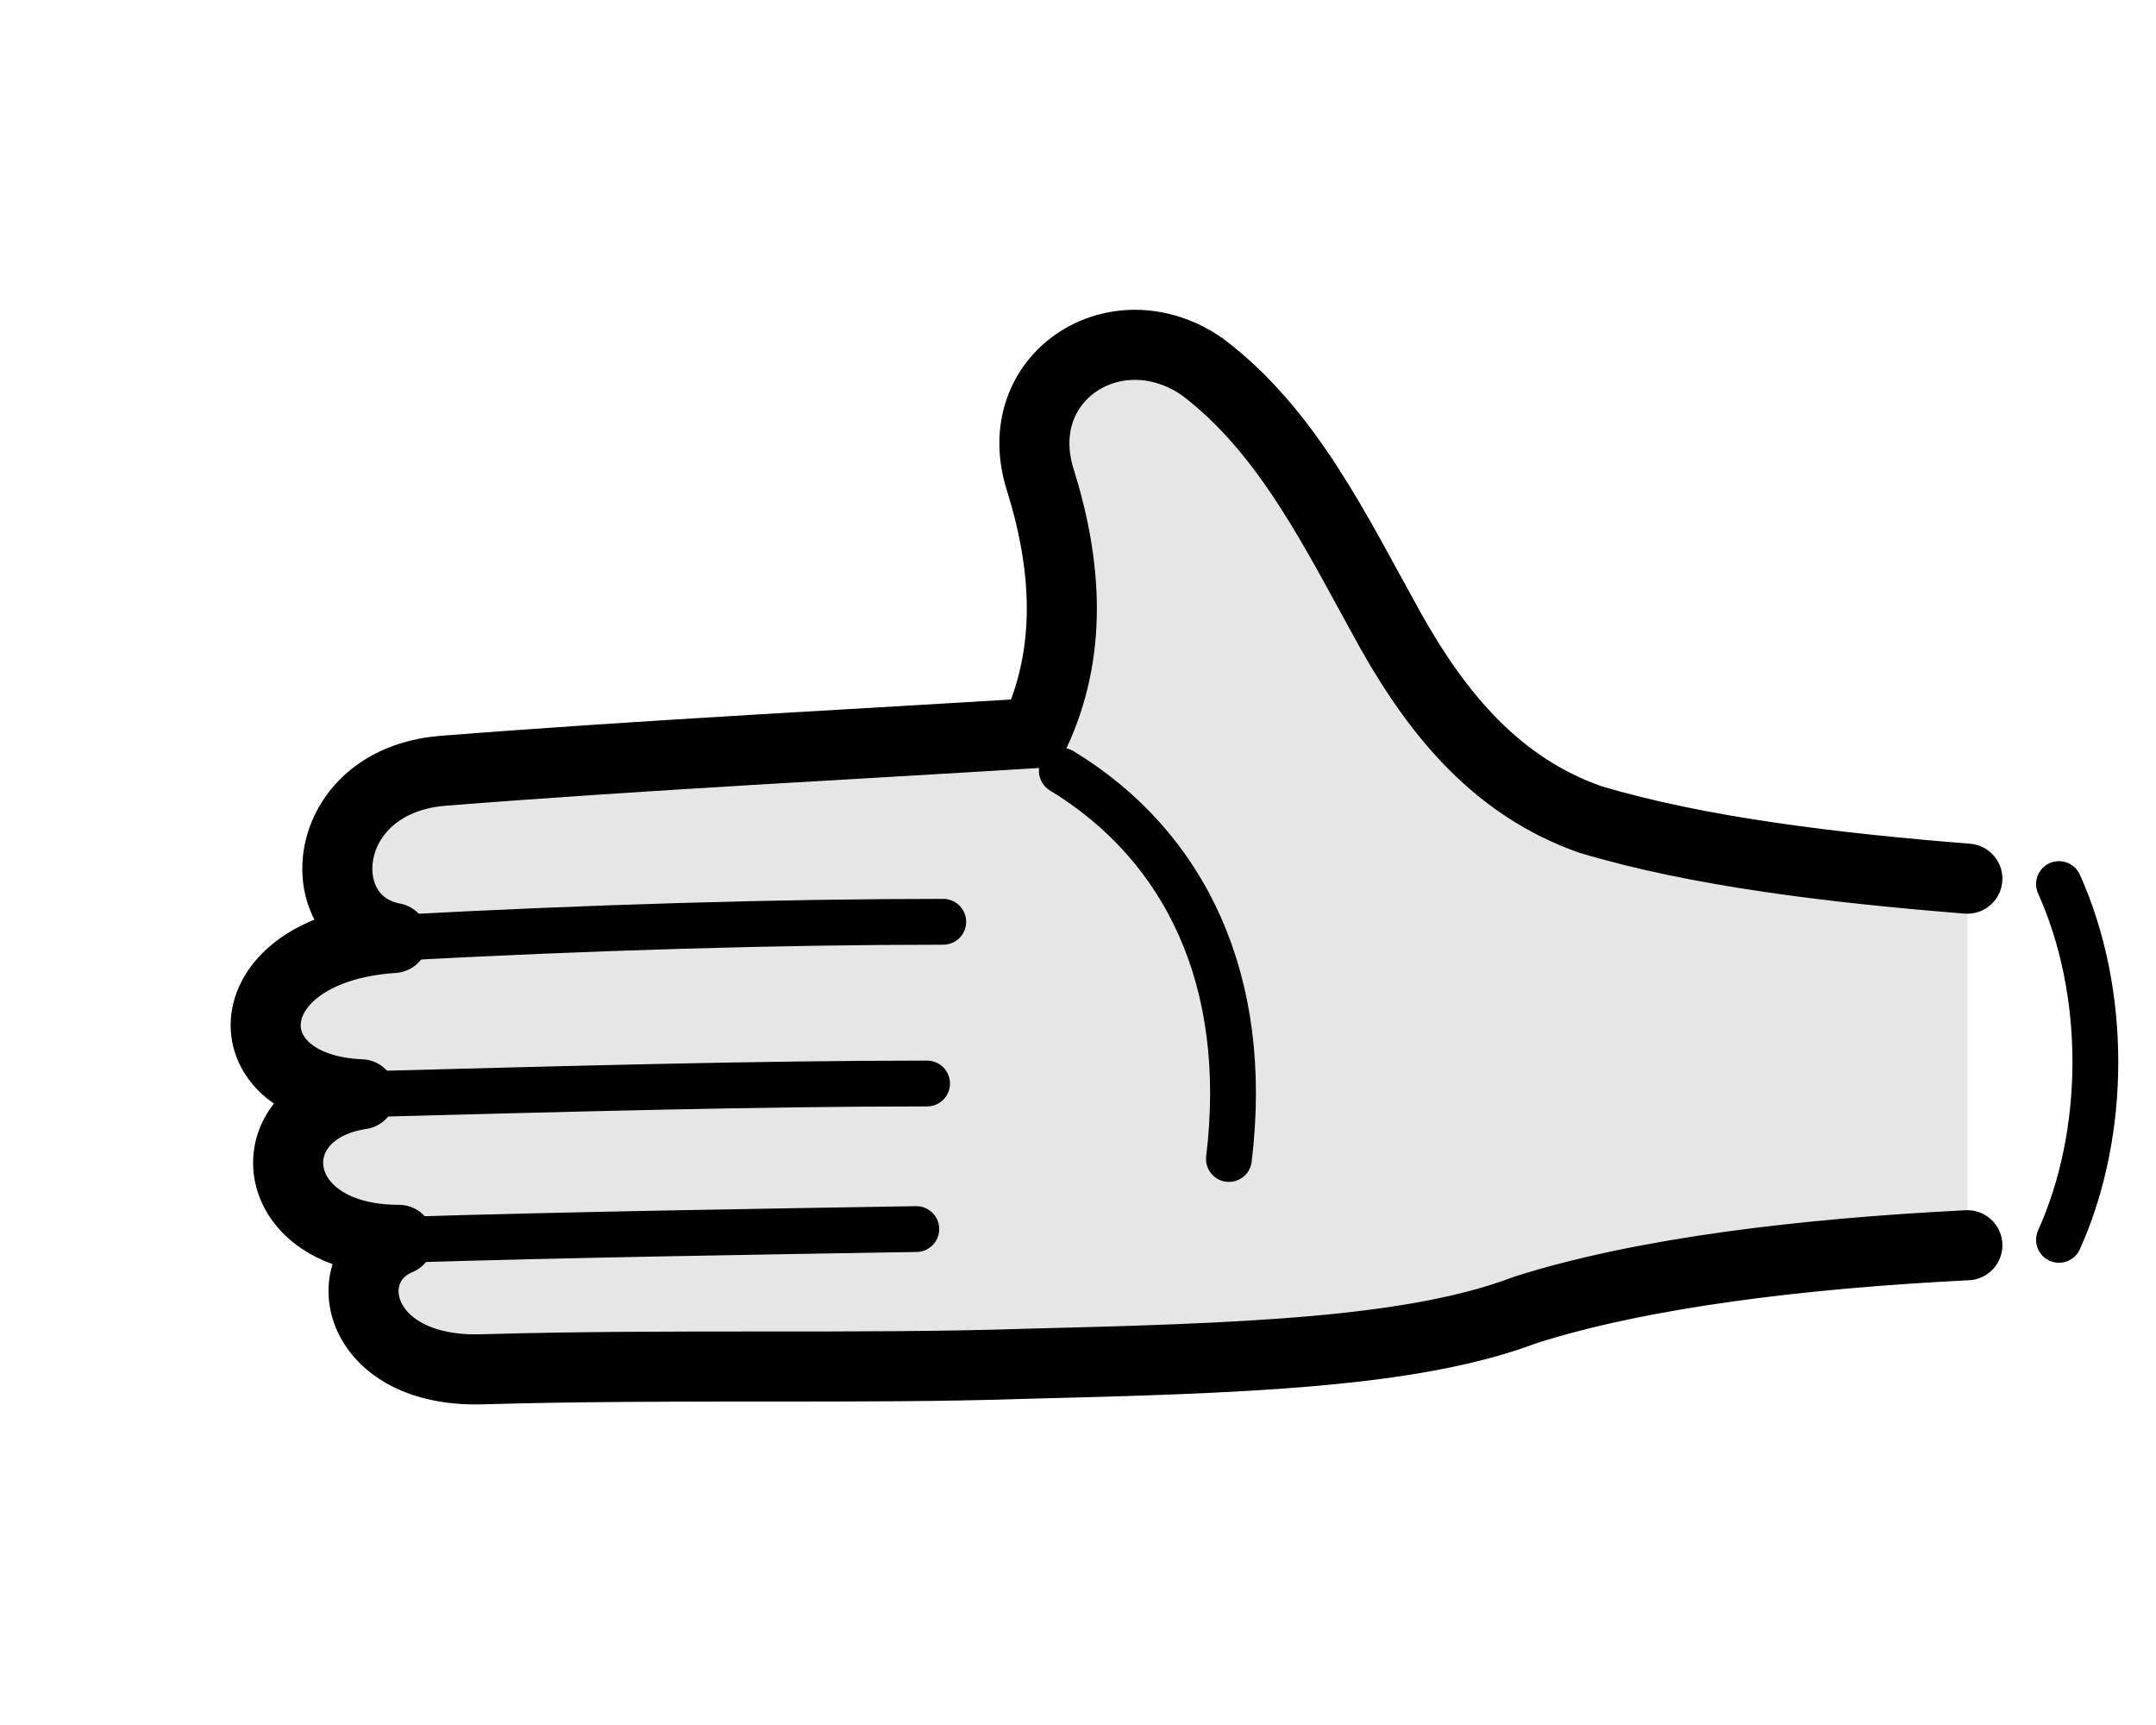
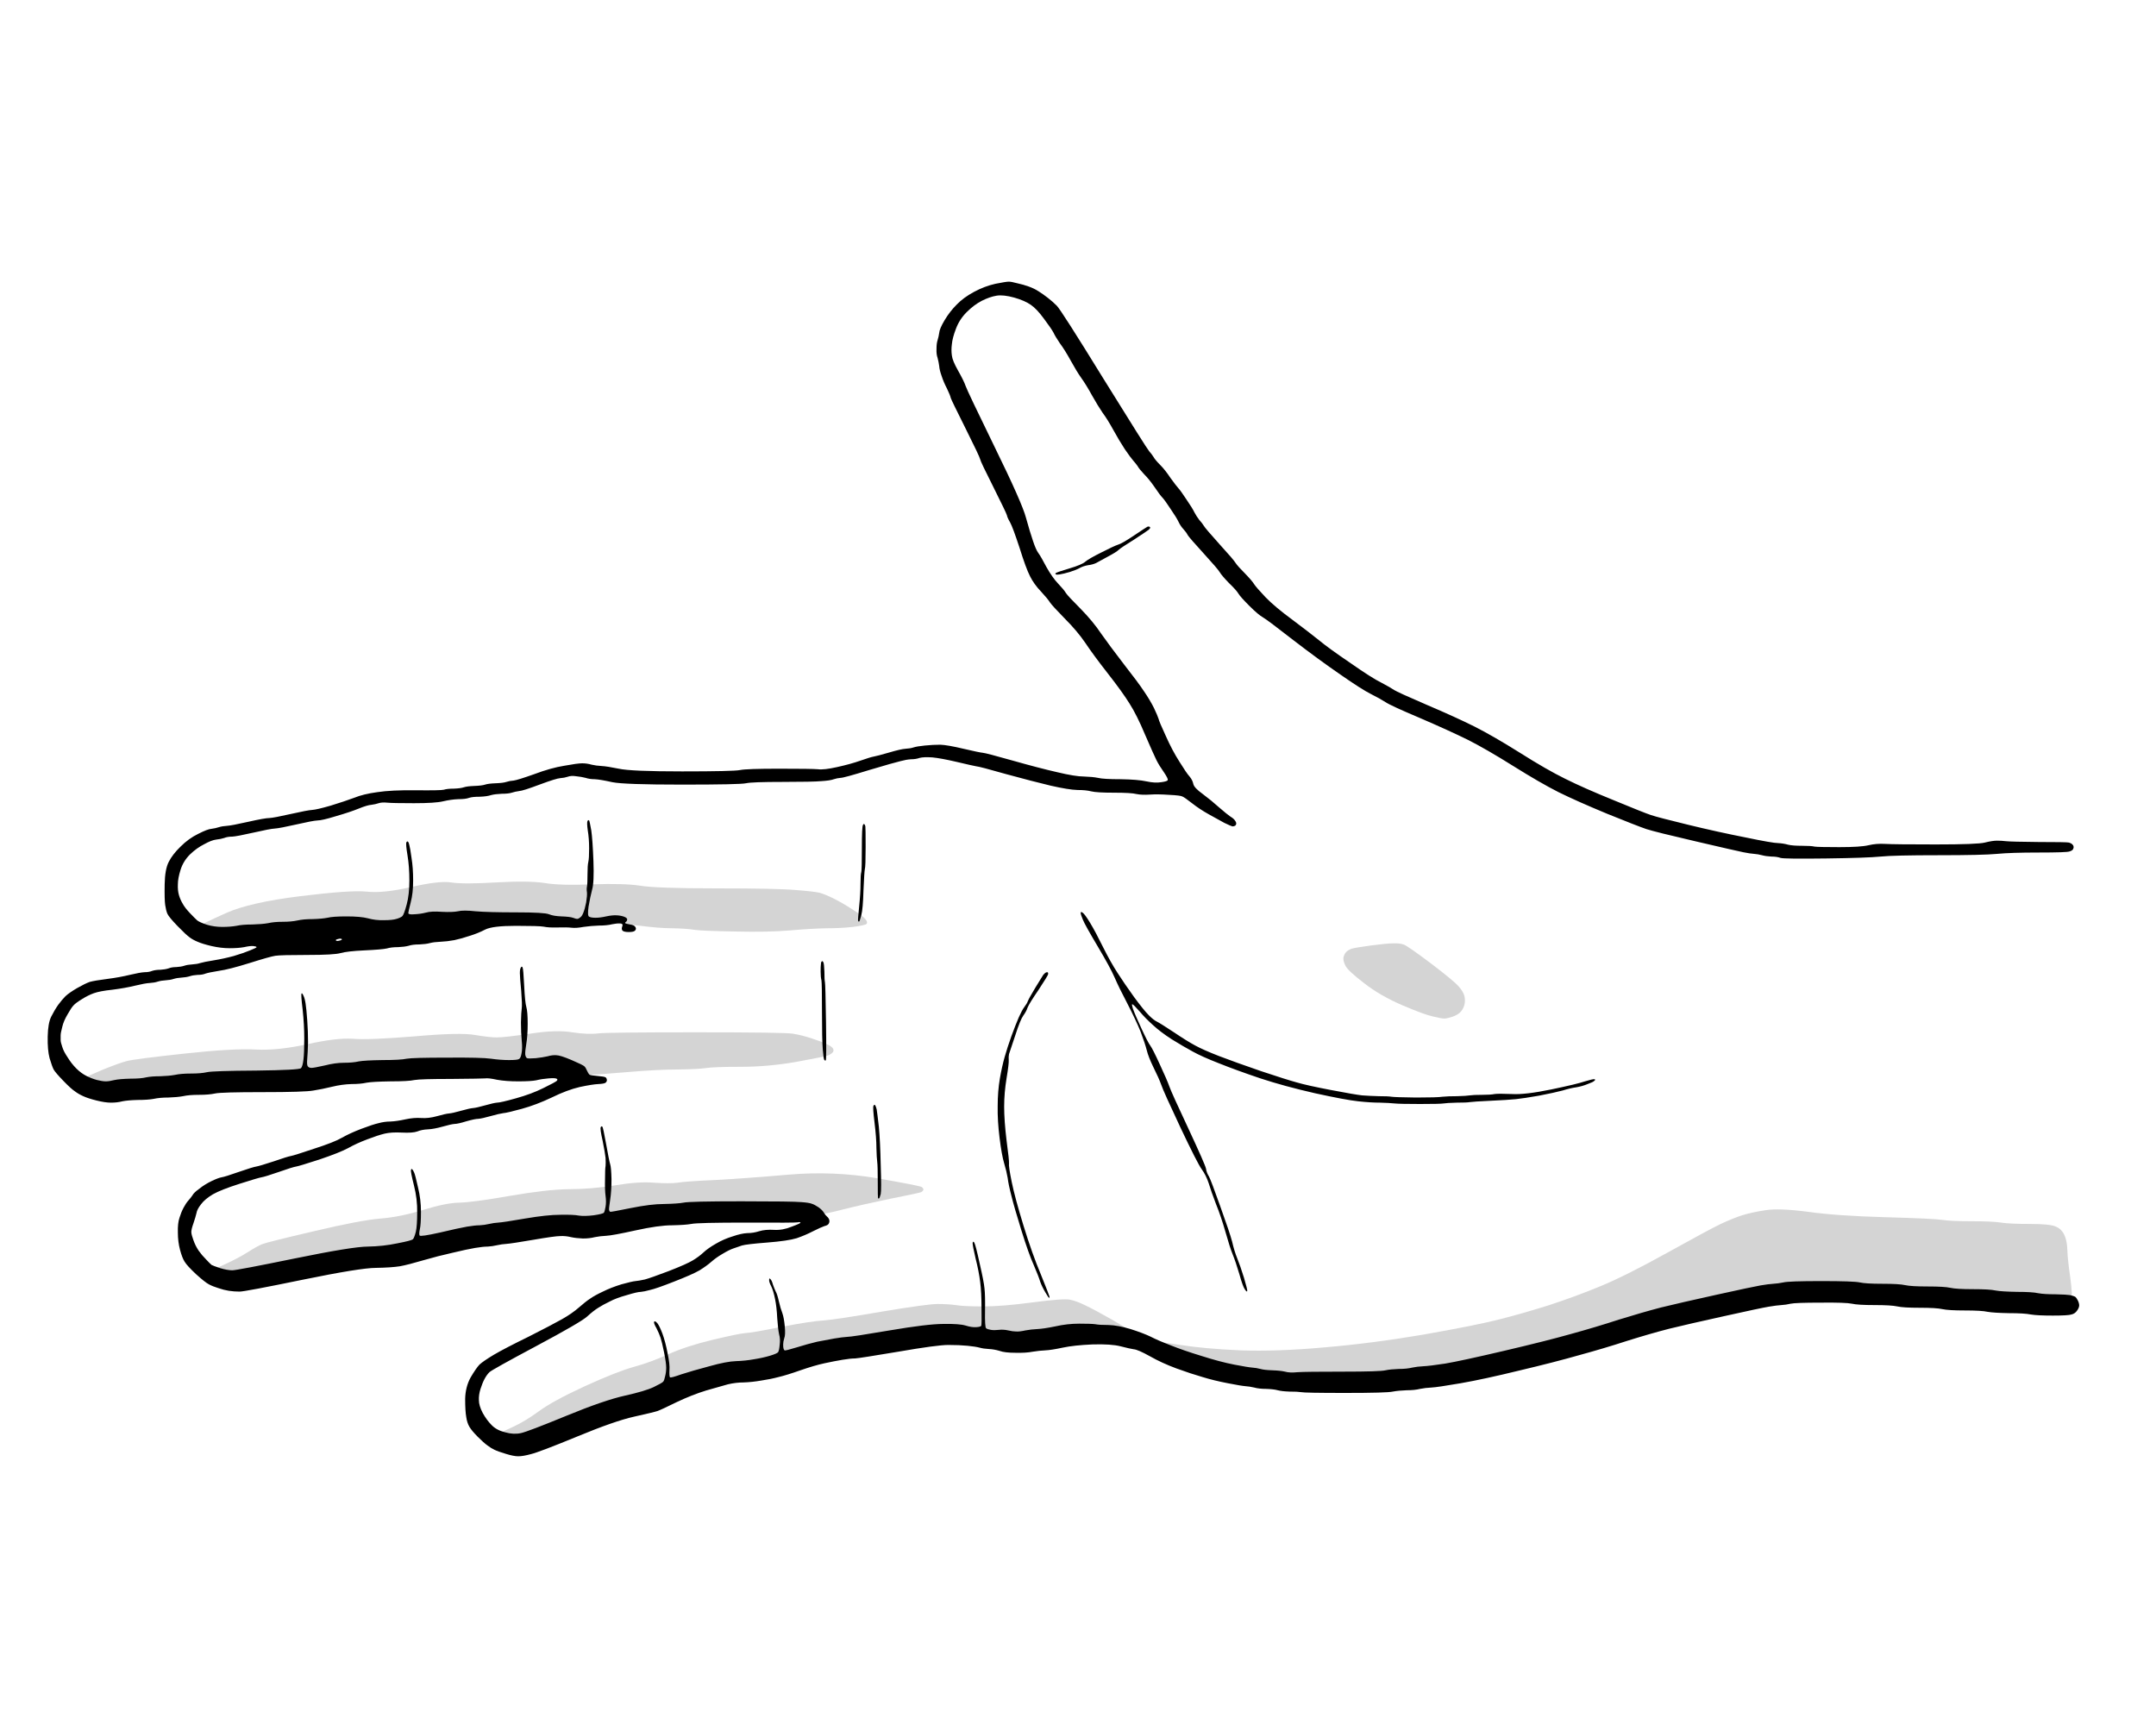
<svg xmlns="http://www.w3.org/2000/svg" viewBox="0 0 80 64" role="img" aria-label="so hand sign">
-   <g transform="translate(59 39)" fill="none" stroke="currentColor" stroke-linecap="round" stroke-linejoin="round">
-     <path d="M14 -6.4 C9 -6.8 4 -7.4 0 -8.6 C-3.4 -9.8 -5.6 -12.4 -7.4 -15.6 C-9.4 -19.2 -11.2 -23 -14.4 -25.4 C-17.6 -27.6 -21.6 -25 -20.4 -21.2 C-19.4 -18 -19.2 -14.8 -20.6 -11.8 C-27 -11.4 -35 -11 -42.6 -10.4 C-47.2 -10 -47.6 -4.8 -44.4 -4.2 C-50.4 -3.8 -50.6 1.4 -45.6 1.6 C-49.6 2.2 -49.2 7 -44.2 7 C-46.6 8 -45.8 12 -41 11.8 C-34 11.6 -27 11.8 -21 11.6 C-13 11.4 -6.6 11.2 -2.4 9.6 C2 8.2 8 7.5 14 7.2" fill="currentColor" fill-opacity=".1" stroke-width="2.6" />
-     <path d="M-44.4 -4.2 C-37 -4.6 -30 -4.8 -24 -4.8 M-45.6 1.6 C-38 1.4 -31 1.2 -24.6 1.2 M-44.2 7 C-37.6 6.8 -31 6.7 -25 6.6 M-19.6 -10.4 C-15 -7.6 -12.6 -2.6 -13.4 4 M17.4 -6.2 C19.2 -2.2 19.2 3 17.4 7" stroke-width="1.7" />
-   </g>
+   <path d="M8.47 34.83Q8.15 34.84 7.98 34.8Q7.8 34.77 7.63 34.69Q7.46 34.62 7.41 34.52Q7.36 34.42 7.43 34.34Q7.51 34.27 8.4 33.87Q9.28 33.48 11.14 33.25Q12.99 33.02 13.6 33.08Q14.22 33.15 15.26 32.91Q16.3 32.67 16.74 32.74Q17.19 32.81 18.4 32.74Q19.6 32.67 20.2 32.76Q20.79 32.86 21.98 32.81Q23.16 32.77 23.75 32.86Q24.35 32.96 26.59 32.96Q28.84 32.96 29.51 33.02Q30.17 33.07 30.4 33.12Q30.62 33.18 30.94 33.34Q31.26 33.5 31.63 33.74Q32.01 33.98 32.11 34.1Q32.21 34.22 32.15 34.28Q32.1 34.33 31.65 34.39Q31.21 34.44 30.67 34.44Q30.12 34.45 29.31 34.52Q28.49 34.59 27.28 34.56Q26.07 34.54 25.78 34.5Q25.48 34.45 24.96 34.44Q24.44 34.44 23.7 34.34Q22.96 34.25 22.12 34.27Q21.28 34.3 20.64 34.22Q20 34.15 18.77 34.15Q17.53 34.15 16.86 34.2Q16.2 34.26 15.41 34.4Q14.62 34.54 14.17 34.54Q13.73 34.54 13.19 34.49Q12.64 34.45 10.72 34.63Q8.79 34.82 8.47 34.83ZM53.6 37.79Q53.48 37.79 53.16 37.71Q52.84 37.64 52.02 37.29Q51.21 36.94 50.62 36.48Q50.02 36.02 49.93 35.84Q49.83 35.65 49.85 35.52Q49.88 35.4 49.95 35.32Q50.02 35.25 50.15 35.2Q50.27 35.16 50.86 35.08Q51.46 35 51.7 35Q51.95 34.99 52.1 35.05Q52.25 35.11 53.09 35.74Q53.93 36.38 54.11 36.58Q54.3 36.79 54.34 36.96Q54.38 37.14 54.33 37.31Q54.27 37.48 54.17 37.57Q54.07 37.66 53.9 37.72Q53.73 37.78 53.6 37.79ZM4.07 40.55Q3.9 40.56 3.63 40.49Q3.36 40.43 3.23 40.34Q3.09 40.25 3.09 40.15Q3.08 40.05 3.17 39.98Q3.26 39.92 3.83 39.68Q4.4 39.45 4.69 39.37Q4.99 39.29 6.84 39.09Q8.69 38.89 9.51 38.94Q10.32 38.98 11.41 38.74Q12.49 38.5 13.09 38.54Q13.68 38.59 15.38 38.45Q17.09 38.3 17.63 38.4Q18.17 38.49 18.44 38.49Q18.72 38.49 19.68 38.35Q20.64 38.2 21.23 38.3Q21.83 38.39 22.2 38.34Q22.57 38.3 25.83 38.3Q29.09 38.3 29.41 38.35Q29.73 38.4 30.1 38.52Q30.47 38.64 30.66 38.73Q30.84 38.81 30.9 38.89Q30.95 38.96 30.91 39.03Q30.86 39.1 30.72 39.16Q30.57 39.21 29.53 39.4Q28.49 39.58 27.48 39.58Q26.47 39.58 26.17 39.63Q25.88 39.67 25.14 39.68Q24.4 39.68 23.23 39.78Q22.07 39.88 21.88 39.87Q21.68 39.87 21.14 39.76Q20.59 39.65 20 39.71Q19.41 39.78 19.01 39.78Q18.62 39.77 18.3 39.73Q17.98 39.68 16.79 39.68Q15.6 39.68 15.31 39.73Q15.01 39.77 14.42 39.78Q13.83 39.78 13.28 39.83Q12.74 39.88 11.95 40.02Q11.16 40.17 9.68 40.17Q8.2 40.17 6.22 40.36Q4.25 40.55 4.07 40.55ZM8.79 47.57Q8.59 47.58 8.37 47.52Q8.15 47.46 8.02 47.39Q7.9 47.31 7.89 47.21Q7.87 47.11 8.36 46.9Q8.84 46.68 9.19 46.46Q9.53 46.24 9.73 46.16Q9.93 46.08 11.65 45.68Q13.38 45.27 14.12 45.21Q14.86 45.15 15.7 44.89Q16.54 44.63 17.04 44.62Q17.53 44.61 18.91 44.37Q20.3 44.13 21.11 44.12Q21.93 44.12 22.81 43.98Q23.7 43.83 24.27 43.88Q24.84 43.92 25.14 43.88Q25.43 43.83 26.54 43.78Q27.65 43.72 29.28 43.58Q30.91 43.44 32.52 43.71Q34.12 43.99 34.2 44.04Q34.28 44.1 34.26 44.15Q34.24 44.2 34.18 44.23Q34.12 44.26 33.06 44.47Q32 44.69 31.21 44.89Q30.42 45.1 30.02 45.06Q29.63 45.01 27.75 45.01Q25.88 45.01 25.58 45.06Q25.28 45.11 24.84 45.11Q24.4 45.12 23.48 45.31Q22.57 45.5 22.15 45.54Q21.73 45.59 21.16 45.55Q20.59 45.51 18.94 45.76Q17.28 46.01 16.27 46.27Q15.26 46.52 14.81 46.6Q14.37 46.68 13.85 46.69Q13.33 46.7 11.16 47.13Q8.99 47.56 8.79 47.57ZM49.63 51.32Q47.8 51.33 47.01 51.23Q46.22 51.13 45.6 51Q44.99 50.87 44.44 50.71Q43.9 50.54 43.53 50.38Q43.16 50.23 42.96 50.1Q42.76 49.98 42.72 49.9Q42.68 49.83 42.79 49.8Q42.91 49.76 43.8 49.9Q44.69 50.04 46.02 50.1Q47.36 50.15 49.14 49.99Q50.91 49.84 52.79 49.52Q54.67 49.19 55.56 48.97Q56.44 48.75 57.46 48.43Q58.47 48.1 59.41 47.71Q60.35 47.32 61.88 46.47Q63.41 45.62 63.85 45.41Q64.3 45.2 64.64 45.09Q64.99 44.98 65.51 44.9Q66.02 44.82 67.09 44.96Q68.15 45.11 69.95 45.16Q71.75 45.21 72.07 45.26Q72.4 45.31 73.16 45.31Q73.93 45.31 74.25 45.36Q74.57 45.41 75.31 45.41Q76.05 45.41 76.26 45.5Q76.48 45.58 76.59 45.8Q76.7 46.02 76.71 46.37Q76.72 46.72 76.82 47.41Q76.91 48.1 76.86 48.22Q76.8 48.35 76.67 48.4Q76.54 48.46 76.15 48.46Q75.75 48.47 74.64 48.37Q73.53 48.27 71.33 48.17Q69.14 48.07 68.81 48.02Q68.49 47.98 67.56 47.98Q66.62 47.98 65.83 48.11Q65.04 48.23 63.6 48.55Q62.17 48.87 59.8 49.55Q57.43 50.23 56.3 50.5Q55.16 50.77 54.17 50.95Q53.19 51.13 52.32 51.22Q51.46 51.31 49.63 51.32ZM19.16 53.62Q18.81 53.6 18.67 53.54Q18.52 53.47 18.47 53.38Q18.42 53.28 18.47 53.23Q18.52 53.17 18.99 52.96Q19.46 52.75 19.98 52.37Q20.49 51.99 21.7 51.43Q22.91 50.88 23.53 50.71Q24.15 50.54 24.81 50.24Q25.48 49.94 26.44 49.71Q27.41 49.48 27.65 49.46Q27.9 49.45 28.99 49.23Q30.07 49.02 30.57 48.99Q31.06 48.95 32.74 48.66Q34.42 48.38 34.79 48.38Q35.16 48.38 35.46 48.42Q35.75 48.47 36.47 48.47Q37.19 48.47 38.32 48.32Q39.46 48.17 39.7 48.22Q39.95 48.27 40.27 48.43Q40.59 48.58 41.26 48.96Q41.93 49.35 42.02 49.44Q42.11 49.53 42.09 49.58Q42.07 49.63 42 49.64Q41.93 49.65 41.56 49.6Q41.19 49.56 40.52 49.56Q39.85 49.56 38.86 49.71Q37.88 49.85 36.67 49.71Q35.46 49.56 35.11 49.56Q34.77 49.56 32.84 49.86Q30.91 50.16 30.54 50.24Q30.17 50.32 29.43 50.54Q28.69 50.77 27.85 50.88Q27.01 51 26.52 51.13Q26.02 51.27 25.68 51.38Q25.33 51.5 24.84 51.74Q24.35 51.97 23.46 52.21Q22.57 52.44 21.04 53.03Q19.51 53.63 19.16 53.62Z" fill="currentColor" fill-opacity=".17" />
+   <path d="M19.23 54.03Q19.06 54.03 18.77 53.94Q18.47 53.85 18.35 53.79Q18.22 53.73 18.09 53.63Q17.95 53.53 17.73 53.31Q17.51 53.09 17.42 52.94Q17.33 52.79 17.3 52.57Q17.26 52.35 17.26 51.9Q17.27 51.46 17.46 51.11Q17.66 50.77 17.79 50.63Q17.93 50.5 18.33 50.26Q18.74 50.02 19.62 49.59Q20.49 49.15 20.86 48.94Q21.23 48.73 21.48 48.51Q21.73 48.29 21.9 48.18Q22.07 48.06 22.37 47.92Q22.67 47.77 23.06 47.65Q23.46 47.54 23.58 47.53Q23.7 47.52 23.93 47.47Q24.15 47.41 24.81 47.16Q25.48 46.9 25.71 46.76Q25.94 46.62 26.1 46.47Q26.27 46.31 26.57 46.14Q26.86 45.97 27.19 45.87Q27.51 45.76 27.73 45.75Q27.95 45.75 28.17 45.68Q28.4 45.61 28.72 45.63Q29.04 45.65 29.38 45.51Q29.73 45.38 29.7 45.36Q29.68 45.33 29.6 45.35Q29.53 45.37 27.7 45.36Q25.88 45.36 25.65 45.41Q25.43 45.45 24.94 45.46Q24.44 45.46 23.58 45.65Q22.72 45.84 22.49 45.85Q22.27 45.86 22.07 45.9Q21.88 45.95 21.63 45.95Q21.38 45.94 21.19 45.9Q20.99 45.85 20.79 45.86Q20.59 45.86 19.78 46Q18.96 46.14 18.79 46.15Q18.62 46.16 18.44 46.2Q18.27 46.24 18.1 46.25Q17.93 46.25 17.63 46.3Q17.33 46.35 16.79 46.48Q16.25 46.6 15.7 46.76Q15.16 46.92 14.84 46.98Q14.52 47.03 13.95 47.04Q13.38 47.04 11.23 47.48Q9.09 47.92 8.89 47.92Q8.69 47.92 8.49 47.89Q8.3 47.86 8.1 47.79Q7.9 47.73 7.75 47.65Q7.6 47.57 7.27 47.27Q6.94 46.96 6.85 46.81Q6.76 46.67 6.68 46.37Q6.6 46.07 6.6 45.73Q6.59 45.38 6.66 45.18Q6.72 44.98 6.81 44.81Q6.9 44.64 6.99 44.54Q7.08 44.44 7.14 44.35Q7.19 44.25 7.4 44.1Q7.6 43.94 7.85 43.82Q8.1 43.7 8.22 43.68Q8.35 43.66 8.86 43.48Q9.38 43.3 9.51 43.28Q9.63 43.26 10.15 43.09Q10.67 42.91 10.79 42.89Q10.91 42.87 11.65 42.62Q12.4 42.38 12.69 42.21Q12.99 42.04 13.41 41.88Q13.83 41.72 14.05 41.67Q14.27 41.61 14.49 41.61Q14.72 41.6 15.04 41.53Q15.36 41.46 15.63 41.48Q15.9 41.5 16.22 41.41Q16.54 41.32 16.67 41.31Q16.79 41.3 17.11 41.21Q17.43 41.12 17.56 41.11Q17.68 41.1 18 41.01Q18.32 40.92 18.44 40.91Q18.57 40.91 19.14 40.75Q19.72 40.59 20.16 40.37Q20.61 40.15 20.66 40.1Q20.71 40.05 20.65 40.02Q20.59 39.99 20.35 40.01Q20.1 40.03 19.9 40.08Q19.7 40.12 19.23 40.12Q18.77 40.12 18.44 40.06Q18.12 39.99 18 40.01Q17.88 40.02 16.74 40.03Q15.6 40.03 15.38 40.07Q15.16 40.12 14.49 40.12Q13.83 40.13 13.6 40.17Q13.38 40.22 13.04 40.22Q12.69 40.23 12.32 40.32Q11.95 40.41 11.63 40.46Q11.31 40.52 9.75 40.52Q8.2 40.52 7.98 40.57Q7.75 40.62 7.38 40.62Q7.01 40.62 6.79 40.67Q6.57 40.71 6.25 40.72Q5.93 40.72 5.7 40.77Q5.48 40.81 5.11 40.81Q4.74 40.82 4.54 40.86Q4.35 40.91 4.12 40.91Q3.9 40.91 3.58 40.83Q3.26 40.75 3.09 40.67Q2.91 40.59 2.78 40.49Q2.64 40.4 2.35 40.1Q2.06 39.8 1.99 39.68Q1.93 39.56 1.84 39.26Q1.76 38.96 1.77 38.46Q1.78 37.96 1.9 37.72Q2.02 37.48 2.16 37.28Q2.3 37.09 2.43 36.96Q2.57 36.83 2.86 36.66Q3.16 36.49 3.33 36.43Q3.51 36.38 3.98 36.32Q4.44 36.26 4.81 36.17Q5.19 36.08 5.36 36.07Q5.53 36.07 5.65 36.02Q5.78 35.98 5.95 35.98Q6.12 35.97 6.25 35.93Q6.37 35.88 6.54 35.88Q6.72 35.87 6.84 35.83Q6.96 35.79 7.14 35.78Q7.31 35.77 7.43 35.73Q7.56 35.69 7.93 35.63Q8.3 35.57 8.67 35.47Q9.04 35.36 9.28 35.26Q9.53 35.16 9.52 35.14Q9.51 35.11 9.4 35.1Q9.28 35.09 9.06 35.14Q8.84 35.18 8.52 35.18Q8.2 35.18 7.85 35.1Q7.51 35.02 7.33 34.94Q7.16 34.87 7.04 34.78Q6.91 34.69 6.59 34.36Q6.27 34.03 6.21 33.9Q6.16 33.78 6.13 33.58Q6.1 33.38 6.11 32.81Q6.12 32.25 6.26 31.98Q6.4 31.7 6.7 31.41Q7 31.11 7.35 30.94Q7.7 30.76 7.85 30.75Q8 30.73 8.12 30.69Q8.25 30.65 8.42 30.64Q8.59 30.63 9.21 30.49Q9.83 30.35 10 30.35Q10.17 30.34 10.79 30.2Q11.41 30.06 11.58 30.05Q11.75 30.04 12.27 29.89Q12.79 29.73 13.14 29.6Q13.48 29.46 14 29.39Q14.52 29.31 15.43 29.32Q16.35 29.33 16.47 29.3Q16.59 29.26 16.84 29.26Q17.09 29.25 17.21 29.21Q17.33 29.17 17.6 29.16Q17.88 29.15 18 29.11Q18.12 29.07 18.4 29.06Q18.67 29.05 18.79 29.01Q18.91 28.97 19.06 28.96Q19.21 28.94 19.83 28.72Q20.44 28.49 20.94 28.41Q21.43 28.32 21.6 28.32Q21.78 28.32 21.95 28.37Q22.12 28.41 22.32 28.42Q22.52 28.43 22.96 28.52Q23.41 28.62 25.31 28.62Q27.21 28.62 27.46 28.57Q27.7 28.52 28.91 28.52Q30.12 28.52 30.35 28.54Q30.57 28.57 31.06 28.46Q31.56 28.35 31.93 28.22Q32.3 28.09 32.42 28.07Q32.54 28.05 32.99 27.92Q33.43 27.79 33.6 27.78Q33.78 27.77 33.9 27.73Q34.02 27.69 34.32 27.66Q34.62 27.63 34.89 27.63Q35.16 27.64 35.75 27.78Q36.35 27.92 36.47 27.93Q36.59 27.94 37.58 28.22Q38.57 28.5 39.23 28.65Q39.9 28.81 40.22 28.81Q40.54 28.82 40.74 28.86Q40.94 28.91 41.58 28.91Q42.22 28.92 42.54 28.99Q42.86 29.06 43.09 29.02Q43.32 28.99 43.33 28.94Q43.35 28.89 43.18 28.64Q43.01 28.4 42.91 28.2Q42.81 28 42.49 27.26Q42.18 26.52 41.91 26.1Q41.65 25.68 41.11 24.99Q40.57 24.3 40.27 23.85Q39.97 23.41 39.5 22.94Q39.04 22.47 38.96 22.35Q38.88 22.22 38.63 21.95Q38.37 21.68 38.22 21.38Q38.07 21.09 37.83 20.32Q37.58 19.56 37.48 19.38Q37.38 19.21 37.36 19.11Q37.33 19.01 36.86 18.07Q36.39 17.14 36.37 17.04Q36.35 16.94 35.83 15.9Q35.31 14.86 35.28 14.77Q35.26 14.67 35.14 14.42Q35.01 14.17 34.94 13.95Q34.86 13.73 34.85 13.58Q34.83 13.43 34.79 13.28Q34.74 13.14 34.75 12.94Q34.75 12.74 34.79 12.62Q34.83 12.49 34.85 12.35Q34.86 12.2 35.05 11.88Q35.24 11.56 35.5 11.3Q35.75 11.04 36.14 10.83Q36.53 10.62 36.93 10.53Q37.33 10.45 37.43 10.45Q37.53 10.45 37.75 10.51Q37.98 10.56 38.17 10.63Q38.37 10.7 38.54 10.81Q38.7 10.91 38.88 11.05Q39.06 11.19 39.21 11.34Q39.36 11.48 40.95 14.06Q42.55 16.64 42.64 16.74Q42.73 16.84 42.8 16.95Q42.86 17.06 43.05 17.25Q43.23 17.43 43.43 17.73Q43.64 18.02 43.73 18.12Q43.82 18.22 44.03 18.54Q44.25 18.86 44.32 19.01Q44.4 19.16 44.5 19.29Q44.61 19.41 44.67 19.51Q44.72 19.6 45.25 20.19Q45.78 20.77 45.85 20.89Q45.93 21.01 46.2 21.28Q46.47 21.56 46.54 21.68Q46.62 21.8 46.96 22.16Q47.31 22.52 47.95 22.99Q48.59 23.47 48.95 23.76Q49.3 24.05 50.11 24.6Q50.91 25.16 51.26 25.33Q51.6 25.51 51.73 25.6Q51.85 25.68 52.94 26.15Q54.02 26.61 54.72 26.96Q55.41 27.31 56.4 27.93Q57.38 28.55 58.07 28.89Q58.77 29.24 59.88 29.69Q60.99 30.15 61.26 30.24Q61.53 30.33 62.64 30.6Q63.75 30.87 64.77 31.07Q65.78 31.28 65.98 31.28Q66.17 31.29 66.35 31.34Q66.52 31.38 66.86 31.38Q67.21 31.38 67.33 31.41Q67.46 31.43 68.25 31.43Q69.04 31.43 69.33 31.36Q69.63 31.29 69.95 31.31Q70.27 31.33 71.83 31.33Q73.38 31.33 73.65 31.26Q73.93 31.19 74.1 31.19Q74.27 31.19 74.44 31.21Q74.62 31.23 75.65 31.24Q76.69 31.24 76.77 31.26Q76.84 31.28 76.89 31.32Q76.94 31.37 76.94 31.41Q76.95 31.46 76.92 31.51Q76.89 31.56 76.79 31.59Q76.69 31.63 75.65 31.63Q74.62 31.63 74.1 31.68Q73.58 31.73 71.93 31.73Q70.27 31.73 69.78 31.78Q69.28 31.83 67.75 31.85Q66.22 31.87 66.07 31.83Q65.93 31.78 65.73 31.78Q65.53 31.77 65.38 31.73Q65.23 31.69 65.09 31.68Q64.94 31.67 64.69 31.62Q64.44 31.57 62.94 31.22Q61.43 30.87 61.09 30.76Q60.74 30.64 59.63 30.19Q58.52 29.73 57.83 29.39Q57.14 29.04 56.15 28.42Q55.16 27.8 54.47 27.45Q53.78 27.11 52.69 26.64Q51.6 26.18 51.41 26.05Q51.21 25.92 50.87 25.75Q50.53 25.58 49.74 25.03Q48.94 24.48 47.99 23.75Q47.04 23.01 46.87 22.91Q46.69 22.81 46.36 22.48Q46.02 22.14 45.95 22.02Q45.88 21.9 45.6 21.63Q45.33 21.35 45.26 21.23Q45.19 21.11 44.66 20.53Q44.13 19.95 44.07 19.85Q44.02 19.75 43.91 19.63Q43.8 19.51 43.73 19.36Q43.66 19.21 43.44 18.89Q43.23 18.57 43.14 18.47Q43.04 18.37 42.84 18.07Q42.64 17.78 42.45 17.59Q42.27 17.4 42.21 17.29Q42.14 17.19 42.05 17.09Q41.96 16.99 41.74 16.67Q41.53 16.35 41.31 15.95Q41.09 15.55 40.91 15.31Q40.74 15.06 40.52 14.67Q40.3 14.27 40.12 14.02Q39.95 13.78 39.73 13.38Q39.51 12.98 39.33 12.74Q39.16 12.49 39.09 12.34Q39.01 12.19 38.74 11.83Q38.47 11.46 38.25 11.31Q38.02 11.15 37.63 11.04Q37.23 10.93 36.98 10.97Q36.73 11.01 36.43 11.16Q36.14 11.31 35.87 11.58Q35.6 11.85 35.47 12.2Q35.34 12.54 35.32 12.77Q35.29 12.99 35.32 13.19Q35.34 13.38 35.55 13.75Q35.76 14.12 35.83 14.32Q35.9 14.52 36.91 16.59Q37.93 18.67 38.07 19.21Q38.22 19.75 38.33 20.07Q38.44 20.4 38.53 20.52Q38.62 20.64 38.83 21.04Q39.05 21.43 39.26 21.65Q39.48 21.88 39.55 22Q39.63 22.12 40.1 22.59Q40.56 23.06 40.86 23.51Q41.17 23.95 41.7 24.64Q42.24 25.33 42.45 25.65Q42.67 25.97 42.82 26.27Q42.96 26.57 42.99 26.67Q43.01 26.77 43.26 27.31Q43.5 27.85 43.77 28.27Q44.03 28.69 44.14 28.81Q44.25 28.94 44.28 29.09Q44.31 29.23 44.63 29.46Q44.94 29.69 45.24 29.96Q45.54 30.22 45.66 30.3Q45.78 30.37 45.83 30.45Q45.88 30.52 45.87 30.57Q45.86 30.62 45.82 30.64Q45.78 30.66 45.73 30.66Q45.68 30.65 45.43 30.53Q45.19 30.4 44.85 30.21Q44.51 30.02 44.23 29.8Q43.95 29.58 43.87 29.55Q43.8 29.51 43.38 29.49Q42.96 29.46 42.67 29.48Q42.37 29.5 42.17 29.46Q41.98 29.41 41.33 29.41Q40.69 29.41 40.49 29.36Q40.3 29.31 39.98 29.31Q39.65 29.3 38.99 29.15Q38.32 28.99 37.33 28.72Q36.35 28.44 36.22 28.43Q36.1 28.41 35.51 28.27Q34.91 28.13 34.59 28.1Q34.27 28.08 34.12 28.12Q33.98 28.17 33.8 28.17Q33.63 28.18 33.41 28.24Q33.19 28.29 32.25 28.57Q31.31 28.86 31.19 28.86Q31.06 28.87 30.94 28.91Q30.81 28.96 30.49 28.98Q30.17 29.01 29.04 29.01Q27.9 29.01 27.68 29.06Q27.46 29.11 25.31 29.11Q23.16 29.11 22.72 29.02Q22.27 28.92 22.07 28.91Q21.88 28.91 21.73 28.86Q21.58 28.82 21.38 28.8Q21.19 28.77 21.06 28.82Q20.94 28.86 20.79 28.87Q20.64 28.88 20.02 29.11Q19.41 29.34 19.26 29.35Q19.11 29.37 18.99 29.41Q18.86 29.45 18.62 29.45Q18.37 29.46 18.22 29.5Q18.07 29.55 17.8 29.56Q17.53 29.56 17.41 29.6Q17.28 29.65 17.01 29.65Q16.74 29.66 16.44 29.73Q16.15 29.8 15.36 29.8Q14.57 29.8 14.37 29.78Q14.17 29.76 14.05 29.8Q13.93 29.84 13.78 29.86Q13.63 29.87 13.31 30Q12.99 30.13 12.47 30.28Q11.95 30.44 11.78 30.44Q11.6 30.45 10.99 30.59Q10.37 30.73 10.2 30.74Q10.02 30.75 9.41 30.89Q8.79 31.03 8.62 31.04Q8.44 31.04 8.32 31.09Q8.2 31.13 8.02 31.15Q7.85 31.17 7.58 31.32Q7.3 31.46 7.05 31.7Q6.8 31.95 6.7 32.27Q6.6 32.59 6.6 32.81Q6.59 33.04 6.64 33.21Q6.69 33.38 6.78 33.53Q6.86 33.68 7.05 33.88Q7.23 34.07 7.32 34.15Q7.41 34.22 7.68 34.31Q7.95 34.39 8.25 34.39Q8.54 34.39 8.77 34.35Q8.99 34.3 9.36 34.3Q9.73 34.29 9.95 34.25Q10.17 34.2 10.49 34.2Q10.81 34.2 11.04 34.15Q11.26 34.1 11.6 34.1Q11.95 34.09 12.15 34.05Q12.35 34 12.86 34Q13.38 34 13.65 34.07Q13.93 34.15 14.25 34.14Q14.57 34.14 14.72 34.09Q14.86 34.05 14.93 33.99Q14.99 33.93 15.09 33.56Q15.19 33.19 15.19 32.67Q15.19 32.15 15.12 31.73Q15.05 31.31 15.08 31.25Q15.11 31.2 15.14 31.23Q15.17 31.26 15.19 31.36Q15.22 31.46 15.27 31.83Q15.33 32.2 15.33 32.67Q15.33 33.14 15.24 33.48Q15.15 33.83 15.15 33.88Q15.16 33.94 15.38 33.92Q15.6 33.91 15.8 33.86Q16 33.8 16.4 33.83Q16.79 33.85 16.99 33.81Q17.19 33.76 17.65 33.81Q18.12 33.85 19.16 33.85Q20.2 33.85 20.37 33.92Q20.54 33.99 20.84 34Q21.14 34.01 21.26 34.05Q21.38 34.1 21.44 34.09Q21.5 34.07 21.55 34.02Q21.6 33.98 21.65 33.85Q21.7 33.73 21.75 33.48Q21.79 33.23 21.78 33.11Q21.76 32.99 21.78 32.89Q21.8 32.79 21.8 32.44Q21.8 32.1 21.83 31.98Q21.86 31.85 21.86 31.48Q21.86 31.11 21.81 30.81Q21.77 30.52 21.8 30.46Q21.83 30.41 21.86 30.44Q21.88 30.47 21.94 30.81Q21.99 31.16 22.02 31.95Q22.05 32.74 21.97 33.01Q21.9 33.28 21.84 33.63Q21.79 33.98 21.86 34.01Q21.93 34.05 22.1 34.05Q22.27 34.05 22.49 34Q22.72 33.95 22.89 33.96Q23.06 33.97 23.18 34.02Q23.29 34.07 23.27 34.13Q23.26 34.18 23.23 34.2Q23.19 34.22 23.2 34.25Q23.21 34.27 23.38 34.3Q23.54 34.32 23.58 34.4Q23.62 34.47 23.56 34.53Q23.51 34.58 23.33 34.58Q23.16 34.58 23.1 34.53Q23.05 34.47 23.09 34.37Q23.13 34.27 23.02 34.26Q22.91 34.25 22.72 34.29Q22.52 34.34 22.22 34.34Q21.93 34.35 21.65 34.39Q21.38 34.44 21.21 34.42Q21.04 34.4 20.69 34.41Q20.35 34.42 20.17 34.38Q20 34.35 19.14 34.35Q18.27 34.35 18 34.49Q17.73 34.63 17.43 34.72Q17.14 34.82 16.86 34.88Q16.59 34.93 16.35 34.94Q16.1 34.95 15.95 34.99Q15.8 35.03 15.56 35.04Q15.31 35.04 15.16 35.09Q15.01 35.13 14.77 35.14Q14.52 35.14 14.35 35.19Q14.17 35.23 13.53 35.26Q12.89 35.29 12.64 35.36Q12.4 35.43 11.41 35.43Q10.42 35.43 10.22 35.46Q10.02 35.49 9.26 35.73Q8.49 35.97 8.12 36.02Q7.75 36.08 7.63 36.12Q7.51 36.17 7.33 36.17Q7.16 36.18 7.04 36.22Q6.91 36.26 6.74 36.27Q6.57 36.28 6.44 36.32Q6.32 36.36 6.15 36.37Q5.98 36.38 5.85 36.42Q5.73 36.46 5.56 36.47Q5.38 36.48 5.01 36.57Q4.64 36.66 4.17 36.72Q3.7 36.77 3.48 36.85Q3.26 36.93 3.04 37.07Q2.81 37.21 2.73 37.3Q2.65 37.38 2.51 37.63Q2.36 37.88 2.31 38.1Q2.25 38.32 2.25 38.42Q2.25 38.52 2.25 38.59Q2.25 38.67 2.31 38.84Q2.36 39.01 2.51 39.23Q2.65 39.46 2.83 39.64Q3.01 39.82 3.21 39.92Q3.41 40.02 3.6 40.07Q3.8 40.12 3.93 40.12Q4.05 40.12 4.25 40.07Q4.44 40.03 4.84 40.02Q5.23 40.02 5.43 39.97Q5.63 39.93 5.95 39.93Q6.27 39.92 6.49 39.88Q6.72 39.83 7.09 39.83Q7.46 39.83 7.68 39.78Q7.9 39.73 9.51 39.72Q11.11 39.7 11.17 39.63Q11.23 39.56 11.26 39.31Q11.29 39.06 11.29 38.54Q11.29 38.02 11.23 37.46Q11.16 36.89 11.19 36.86Q11.21 36.83 11.26 36.94Q11.31 37.04 11.34 37.24Q11.37 37.43 11.4 37.85Q11.43 38.27 11.43 38.67Q11.42 39.06 11.4 39.28Q11.38 39.51 11.42 39.56Q11.46 39.62 11.56 39.62Q11.65 39.62 12.05 39.53Q12.44 39.43 12.77 39.43Q13.09 39.43 13.31 39.38Q13.53 39.34 14.2 39.33Q14.86 39.33 15.09 39.28Q15.31 39.24 16.59 39.24Q17.88 39.23 18.22 39.28Q18.57 39.33 18.89 39.33Q19.21 39.33 19.26 39.29Q19.32 39.26 19.35 39.09Q19.39 38.91 19.36 38.62Q19.33 38.32 19.33 37.93Q19.34 37.53 19.36 37.41Q19.38 37.28 19.34 36.77Q19.29 36.25 19.29 36.1Q19.29 35.95 19.33 35.89Q19.36 35.84 19.39 35.89Q19.42 35.95 19.45 36.57Q19.48 37.19 19.53 37.36Q19.58 37.53 19.58 37.98Q19.58 38.42 19.53 38.72Q19.48 39.01 19.49 39.13Q19.51 39.24 19.56 39.26Q19.6 39.28 19.88 39.26Q20.15 39.23 20.32 39.19Q20.49 39.14 20.64 39.15Q20.79 39.15 21.21 39.33Q21.63 39.51 21.68 39.56Q21.73 39.6 21.78 39.72Q21.83 39.83 21.87 39.87Q21.92 39.9 22.17 39.92Q22.42 39.94 22.47 39.97Q22.51 40 22.52 40.07Q22.52 40.13 22.47 40.17Q22.42 40.21 22.2 40.22Q21.98 40.23 21.51 40.33Q21.04 40.44 20.47 40.72Q19.9 40.99 19.36 41.14Q18.81 41.29 18.67 41.3Q18.52 41.32 18.2 41.41Q17.88 41.5 17.75 41.51Q17.63 41.51 17.31 41.6Q16.99 41.7 16.86 41.7Q16.74 41.71 16.42 41.8Q16.1 41.89 15.88 41.9Q15.65 41.91 15.48 41.98Q15.31 42.04 14.91 42.02Q14.52 42 14.27 42.06Q14.02 42.12 13.63 42.27Q13.23 42.42 12.91 42.6Q12.59 42.77 11.85 43.02Q11.11 43.26 10.99 43.28Q10.86 43.3 10.35 43.48Q9.83 43.66 9.7 43.68Q9.58 43.7 8.89 43.92Q8.2 44.14 7.9 44.31Q7.6 44.49 7.46 44.68Q7.31 44.87 7.29 45.01Q7.26 45.14 7.18 45.38Q7.09 45.63 7.1 45.73Q7.11 45.83 7.18 46.02Q7.25 46.22 7.37 46.4Q7.49 46.57 7.65 46.73Q7.8 46.89 7.85 46.93Q7.9 46.96 8.17 47.05Q8.44 47.13 8.62 47.13Q8.79 47.13 10.94 46.69Q13.09 46.25 13.65 46.25Q14.22 46.24 14.74 46.13Q15.26 46.03 15.32 45.98Q15.37 45.93 15.43 45.7Q15.48 45.48 15.48 44.99Q15.49 44.49 15.36 43.98Q15.23 43.46 15.25 43.41Q15.26 43.35 15.29 43.38Q15.33 43.41 15.37 43.51Q15.41 43.6 15.51 44.05Q15.62 44.49 15.62 44.96Q15.62 45.43 15.58 45.6Q15.54 45.78 15.57 45.84Q15.6 45.89 16.32 45.73Q17.04 45.56 17.33 45.51Q17.63 45.46 17.8 45.46Q17.98 45.45 18.15 45.41Q18.32 45.37 18.49 45.36Q18.67 45.35 19.48 45.21Q20.3 45.07 20.79 45.07Q21.28 45.06 21.48 45.1Q21.68 45.13 22.02 45.09Q22.37 45.04 22.41 44.99Q22.44 44.94 22.47 44.77Q22.5 44.59 22.47 44.37Q22.44 44.15 22.45 43.75Q22.45 43.36 22.47 43.26Q22.48 43.16 22.47 42.96Q22.45 42.77 22.36 42.32Q22.26 41.88 22.29 41.82Q22.32 41.77 22.35 41.8Q22.38 41.83 22.49 42.44Q22.6 43.06 22.64 43.19Q22.68 43.31 22.69 43.75Q22.69 44.2 22.64 44.52Q22.59 44.84 22.6 44.89Q22.61 44.94 22.64 44.96Q22.67 44.97 23.41 44.82Q24.15 44.67 24.64 44.67Q25.14 44.66 25.36 44.62Q25.58 44.57 27.51 44.57Q29.43 44.57 29.73 44.6Q30.02 44.62 30.12 44.66Q30.22 44.69 30.37 44.79Q30.51 44.89 30.57 44.99Q30.63 45.09 30.69 45.14Q30.75 45.19 30.77 45.26Q30.79 45.33 30.75 45.4Q30.72 45.46 30.59 45.49Q30.47 45.53 30.17 45.68Q29.88 45.83 29.56 45.94Q29.23 46.04 28.47 46.1Q27.7 46.16 27.53 46.21Q27.36 46.27 27.21 46.32Q27.06 46.37 26.81 46.52Q26.57 46.66 26.4 46.81Q26.23 46.96 25.96 47.13Q25.68 47.29 25.01 47.55Q24.35 47.81 24.12 47.86Q23.9 47.92 23.78 47.93Q23.65 47.93 23.26 48.05Q22.86 48.16 22.62 48.29Q22.37 48.41 22.2 48.52Q22.02 48.63 21.78 48.85Q21.53 49.07 19.9 49.94Q18.27 50.81 18.16 50.91Q18.06 51.01 17.98 51.16Q17.9 51.31 17.83 51.53Q17.76 51.75 17.77 51.95Q17.77 52.15 17.91 52.42Q18.06 52.69 18.24 52.87Q18.42 53.06 18.74 53.14Q19.06 53.23 19.33 53.17Q19.6 53.11 21.01 52.53Q22.42 51.95 23.19 51.78Q23.95 51.61 24.26 51.46Q24.57 51.31 24.61 51.26Q24.65 51.21 24.68 51.06Q24.72 50.91 24.72 50.74Q24.72 50.57 24.64 50.17Q24.56 49.78 24.51 49.63Q24.46 49.48 24.36 49.28Q24.25 49.09 24.27 49.04Q24.3 48.99 24.39 49.09Q24.47 49.19 24.58 49.48Q24.69 49.78 24.77 50.2Q24.86 50.62 24.84 50.84Q24.83 51.06 24.86 51.1Q24.89 51.13 25.28 50.99Q25.68 50.86 26.32 50.69Q26.96 50.51 27.31 50.5Q27.65 50.49 27.98 50.43Q28.3 50.38 28.57 50.3Q28.83 50.22 28.87 50.17Q28.91 50.12 28.93 49.9Q28.96 49.68 28.91 49.51Q28.87 49.33 28.84 48.91Q28.82 48.49 28.76 48.2Q28.7 47.9 28.62 47.73Q28.53 47.56 28.54 47.48Q28.54 47.4 28.59 47.46Q28.64 47.51 28.68 47.66Q28.73 47.8 28.78 47.91Q28.84 48.01 28.9 48.28Q28.96 48.54 29.03 48.72Q29.09 48.89 29.12 49.21Q29.15 49.53 29.1 49.65Q29.06 49.78 29.06 49.88Q29.06 49.98 29.07 50.02Q29.08 50.07 29.11 50.1Q29.14 50.12 29.56 49.99Q29.98 49.86 30.32 49.78Q30.67 49.71 30.96 49.66Q31.26 49.61 31.43 49.6Q31.6 49.6 33.01 49.36Q34.42 49.12 35.01 49.12Q35.6 49.11 35.83 49.18Q36.05 49.25 36.22 49.24Q36.38 49.23 36.41 49.19Q36.43 49.14 36.42 48.54Q36.42 47.95 36.37 47.56Q36.32 47.16 36.2 46.69Q36.09 46.22 36.09 46.12Q36.1 46.03 36.15 46.1Q36.2 46.18 36.35 46.87Q36.51 47.56 36.53 47.8Q36.56 48.05 36.55 48.64Q36.54 49.23 36.59 49.28Q36.64 49.32 36.77 49.34Q36.89 49.36 37.06 49.34Q37.23 49.32 37.41 49.36Q37.58 49.4 37.7 49.4Q37.83 49.41 38.05 49.36Q38.27 49.32 38.49 49.31Q38.72 49.3 39.16 49.21Q39.6 49.11 40.05 49.11Q40.49 49.11 40.64 49.13Q40.79 49.16 41.14 49.16Q41.48 49.17 41.95 49.31Q42.42 49.46 42.69 49.59Q42.96 49.73 43.43 49.91Q43.9 50.1 44.59 50.31Q45.28 50.53 45.8 50.63Q46.32 50.73 46.47 50.74Q46.62 50.75 46.77 50.79Q46.91 50.83 47.21 50.84Q47.51 50.85 47.68 50.89Q47.85 50.94 48.15 50.91Q48.44 50.89 49.83 50.89Q51.21 50.89 51.41 50.84Q51.6 50.8 51.9 50.79Q52.2 50.79 52.4 50.74Q52.59 50.7 52.81 50.69Q53.04 50.68 53.63 50.59Q54.22 50.49 55.8 50.12Q57.38 49.75 58.3 49.49Q59.21 49.24 60.07 48.96Q60.94 48.69 61.63 48.51Q62.32 48.34 63.68 48.04Q65.04 47.74 65.33 47.69Q65.63 47.64 65.8 47.63Q65.98 47.62 66.17 47.58Q66.37 47.53 67.58 47.53Q68.79 47.53 69.01 47.58Q69.23 47.63 69.85 47.63Q70.47 47.63 70.69 47.68Q70.91 47.73 71.53 47.73Q72.15 47.73 72.37 47.78Q72.59 47.83 73.21 47.83Q73.83 47.83 74.05 47.88Q74.27 47.92 74.84 47.93Q75.41 47.93 75.63 47.98Q75.85 48.02 76.27 48.02Q76.69 48.03 76.81 48.05Q76.94 48.08 77 48.11Q77.05 48.15 77.1 48.25Q77.15 48.35 77.15 48.44Q77.14 48.54 77.06 48.64Q76.99 48.74 76.86 48.77Q76.74 48.81 76.17 48.81Q75.6 48.81 75.36 48.77Q75.11 48.72 74.54 48.72Q73.98 48.71 73.75 48.67Q73.53 48.62 72.91 48.62Q72.3 48.62 72.07 48.57Q71.85 48.52 71.23 48.52Q70.62 48.52 70.4 48.47Q70.17 48.42 69.56 48.42Q68.94 48.42 68.72 48.37Q68.49 48.32 67.56 48.33Q66.62 48.33 66.44 48.37Q66.27 48.41 66.1 48.42Q65.93 48.43 65.63 48.48Q65.33 48.53 63.98 48.83Q62.62 49.13 61.93 49.3Q61.23 49.48 60.37 49.75Q59.51 50.03 58.59 50.28Q57.68 50.54 56.37 50.85Q55.06 51.17 54.2 51.32Q53.33 51.47 53.11 51.48Q52.89 51.49 52.69 51.53Q52.49 51.58 52.2 51.58Q51.9 51.59 51.68 51.63Q51.46 51.68 49.93 51.68Q48.4 51.68 48.27 51.65Q48.15 51.63 47.85 51.63Q47.56 51.62 47.41 51.58Q47.26 51.54 46.99 51.53Q46.72 51.53 46.54 51.48Q46.37 51.44 46.22 51.43Q46.07 51.42 45.56 51.32Q45.04 51.22 44.62 51.09Q44.2 50.97 43.65 50.77Q43.11 50.57 42.67 50.32Q42.22 50.07 42.07 50.06Q41.93 50.04 41.58 49.95Q41.23 49.86 40.54 49.88Q39.85 49.91 39.43 50Q39.01 50.09 38.79 50.1Q38.57 50.11 38.32 50.15Q38.07 50.2 37.68 50.19Q37.28 50.19 37.09 50.12Q36.89 50.06 36.69 50.05Q36.49 50.04 36.35 50Q36.2 49.96 35.9 49.93Q35.6 49.9 35.19 49.9Q34.77 49.9 33.33 50.15Q31.9 50.39 31.73 50.4Q31.56 50.4 31.26 50.45Q30.96 50.5 30.59 50.58Q30.22 50.66 29.7 50.84Q29.19 51.02 28.89 51.09Q28.59 51.17 28.25 51.22Q27.9 51.28 27.6 51.29Q27.31 51.29 27.01 51.36Q26.72 51.44 26.2 51.59Q25.68 51.75 25.11 52.02Q24.54 52.3 24.4 52.35Q24.25 52.4 23.53 52.56Q22.81 52.72 21.41 53.3Q20 53.88 19.7 53.95Q19.41 54.03 19.23 54.03ZM39.33 21.31Q39.21 21.33 39.18 21.31Q39.14 21.28 39.18 21.26Q39.21 21.23 39.68 21.09Q40.15 20.95 40.27 20.84Q40.4 20.73 40.86 20.5Q41.33 20.26 41.48 20.21Q41.63 20.17 42.09 19.86Q42.54 19.56 42.58 19.54Q42.62 19.53 42.65 19.54Q42.68 19.56 42.68 19.58Q42.68 19.6 42.63 19.65Q42.57 19.7 42.08 20.02Q41.58 20.33 41.51 20.4Q41.43 20.48 41.11 20.65Q40.79 20.83 40.67 20.89Q40.54 20.95 40.37 20.97Q40.2 21 40.07 21.07Q39.95 21.14 39.7 21.22Q39.46 21.29 39.33 21.31ZM31.88 34.19Q31.85 34.2 31.84 34.16Q31.83 34.12 31.88 33.63Q31.93 33.14 31.93 32.79Q31.93 32.44 31.96 32.35Q31.98 32.25 31.98 31.46Q31.98 30.67 32.02 30.61Q32.05 30.55 32.07 30.58Q32.1 30.6 32.11 30.66Q32.12 30.72 32.12 31.43Q32.12 32.15 32.09 32.25Q32.07 32.35 32.04 33.04Q32.02 33.73 31.96 33.95Q31.9 34.18 31.88 34.19ZM46.2 47.85Q46.12 47.75 45.99 47.28Q45.85 46.81 45.74 46.54Q45.63 46.27 45.47 45.7Q45.31 45.14 45.12 44.67Q44.94 44.2 44.85 43.9Q44.75 43.6 44.59 43.38Q44.43 43.16 43.8 41.83Q43.17 40.49 43.09 40.25Q43 40 42.8 39.6Q42.61 39.21 42.55 38.96Q42.49 38.72 42.32 38.27Q42.14 37.83 41.83 37.23Q41.52 36.64 41.36 36.27Q41.2 35.9 40.73 35.11Q40.26 34.32 40.18 34.12Q40.1 33.93 40.1 33.87Q40.1 33.81 40.17 33.86Q40.25 33.91 40.45 34.24Q40.65 34.57 40.93 35.14Q41.21 35.7 41.47 36.1Q41.72 36.49 42.08 36.99Q42.44 37.48 42.63 37.67Q42.81 37.85 42.94 37.91Q43.06 37.97 43.56 38.3Q44.05 38.63 44.35 38.79Q44.64 38.95 45.23 39.18Q45.83 39.41 46.79 39.74Q47.75 40.06 48.12 40.16Q48.49 40.27 49.38 40.44Q50.27 40.61 50.54 40.64Q50.81 40.66 51.16 40.67Q51.51 40.67 51.63 40.69Q51.75 40.71 52.54 40.72Q53.33 40.72 53.53 40.69Q53.73 40.67 54.07 40.67Q54.42 40.66 54.54 40.64Q54.67 40.62 54.99 40.62Q55.31 40.62 55.46 40.59Q55.6 40.57 56.1 40.59Q56.59 40.62 57.56 40.42Q58.52 40.22 58.81 40.12Q59.11 40.03 59.16 40.04Q59.22 40.05 59.16 40.1Q59.11 40.15 58.91 40.22Q58.72 40.3 58.49 40.34Q58.27 40.37 57.98 40.46Q57.68 40.54 57.11 40.65Q56.54 40.75 56.25 40.78Q55.95 40.81 55.31 40.84Q54.67 40.87 54.54 40.89Q54.42 40.91 54.05 40.91Q53.68 40.92 53.56 40.94Q53.43 40.96 52.69 40.96Q51.95 40.96 51.75 40.94Q51.56 40.92 51.21 40.91Q50.86 40.91 50.4 40.86Q49.93 40.81 48.79 40.56Q47.65 40.3 46.77 40.01Q45.88 39.71 45.23 39.45Q44.59 39.2 44.25 39.01Q43.9 38.82 43.48 38.56Q43.06 38.29 42.78 38.03Q42.5 37.78 42.29 37.53Q42.07 37.28 42.02 37.26Q41.98 37.24 42.04 37.43Q42.11 37.63 42.35 38.15Q42.59 38.67 42.68 38.79Q42.77 38.91 43.04 39.5Q43.31 40.08 43.39 40.31Q43.47 40.54 44.1 41.88Q44.72 43.21 44.75 43.36Q44.77 43.51 44.86 43.65Q44.94 43.8 45.28 44.76Q45.63 45.73 45.72 46.07Q45.8 46.42 45.91 46.69Q46.02 46.96 46.16 47.41Q46.29 47.85 46.28 47.9Q46.27 47.95 46.2 47.85ZM12.63 34.89Q12.71 34.86 12.68 34.84Q12.64 34.81 12.54 34.84Q12.45 34.86 12.46 34.89Q12.48 34.91 12.52 34.91Q12.55 34.91 12.63 34.89ZM30.64 39.34Q30.62 39.36 30.59 39.33Q30.56 39.31 30.53 38.94Q30.5 38.57 30.5 37.53Q30.5 36.49 30.48 36.37Q30.45 36.25 30.45 36.05Q30.45 35.85 30.46 35.78Q30.46 35.7 30.49 35.67Q30.52 35.64 30.55 35.7Q30.58 35.75 30.59 36.05Q30.59 36.35 30.61 36.44Q30.63 36.54 30.65 37.93Q30.67 39.32 30.64 39.34ZM38.79 47.95Q38.67 47.75 38.6 47.56Q38.54 47.36 38.36 46.94Q38.17 46.52 37.9 45.65Q37.63 44.78 37.53 44.37Q37.42 43.95 37.39 43.7Q37.35 43.46 37.26 43.16Q37.17 42.86 37.09 42.22Q37.01 41.58 37.02 41.04Q37.02 40.49 37.1 40.02Q37.18 39.56 37.28 39.21Q37.38 38.86 37.53 38.44Q37.68 38.03 37.8 37.75Q37.92 37.48 38.01 37.36Q38.11 37.23 38.14 37.14Q38.18 37.04 38.42 36.64Q38.66 36.25 38.71 36.17Q38.77 36.1 38.81 36.08Q38.86 36.06 38.88 36.08Q38.9 36.1 38.89 36.15Q38.88 36.2 38.54 36.72Q38.19 37.23 38.13 37.38Q38.08 37.53 37.97 37.68Q37.86 37.83 37.67 38.42Q37.47 39.01 37.44 39.11Q37.42 39.21 37.43 39.33Q37.44 39.46 37.35 40Q37.26 40.54 37.26 41.06Q37.26 41.58 37.35 42.32Q37.45 43.06 37.44 43.16Q37.42 43.26 37.54 43.85Q37.66 44.44 37.98 45.48Q38.3 46.52 38.62 47.28Q38.93 48.05 38.94 48.1Q38.95 48.15 38.93 48.15Q38.91 48.16 38.79 47.95ZM32.62 44.46Q32.59 44.47 32.58 44.46Q32.57 44.44 32.57 43.85Q32.57 43.26 32.55 43.11Q32.53 42.96 32.52 42.59Q32.52 42.22 32.45 41.65Q32.38 41.09 32.41 41.03Q32.44 40.97 32.47 41Q32.5 41.04 32.53 41.16Q32.55 41.28 32.61 41.8Q32.66 42.32 32.68 43.23Q32.71 44.15 32.68 44.3Q32.64 44.45 32.62 44.46Z" fill="currentColor" />
</svg>
